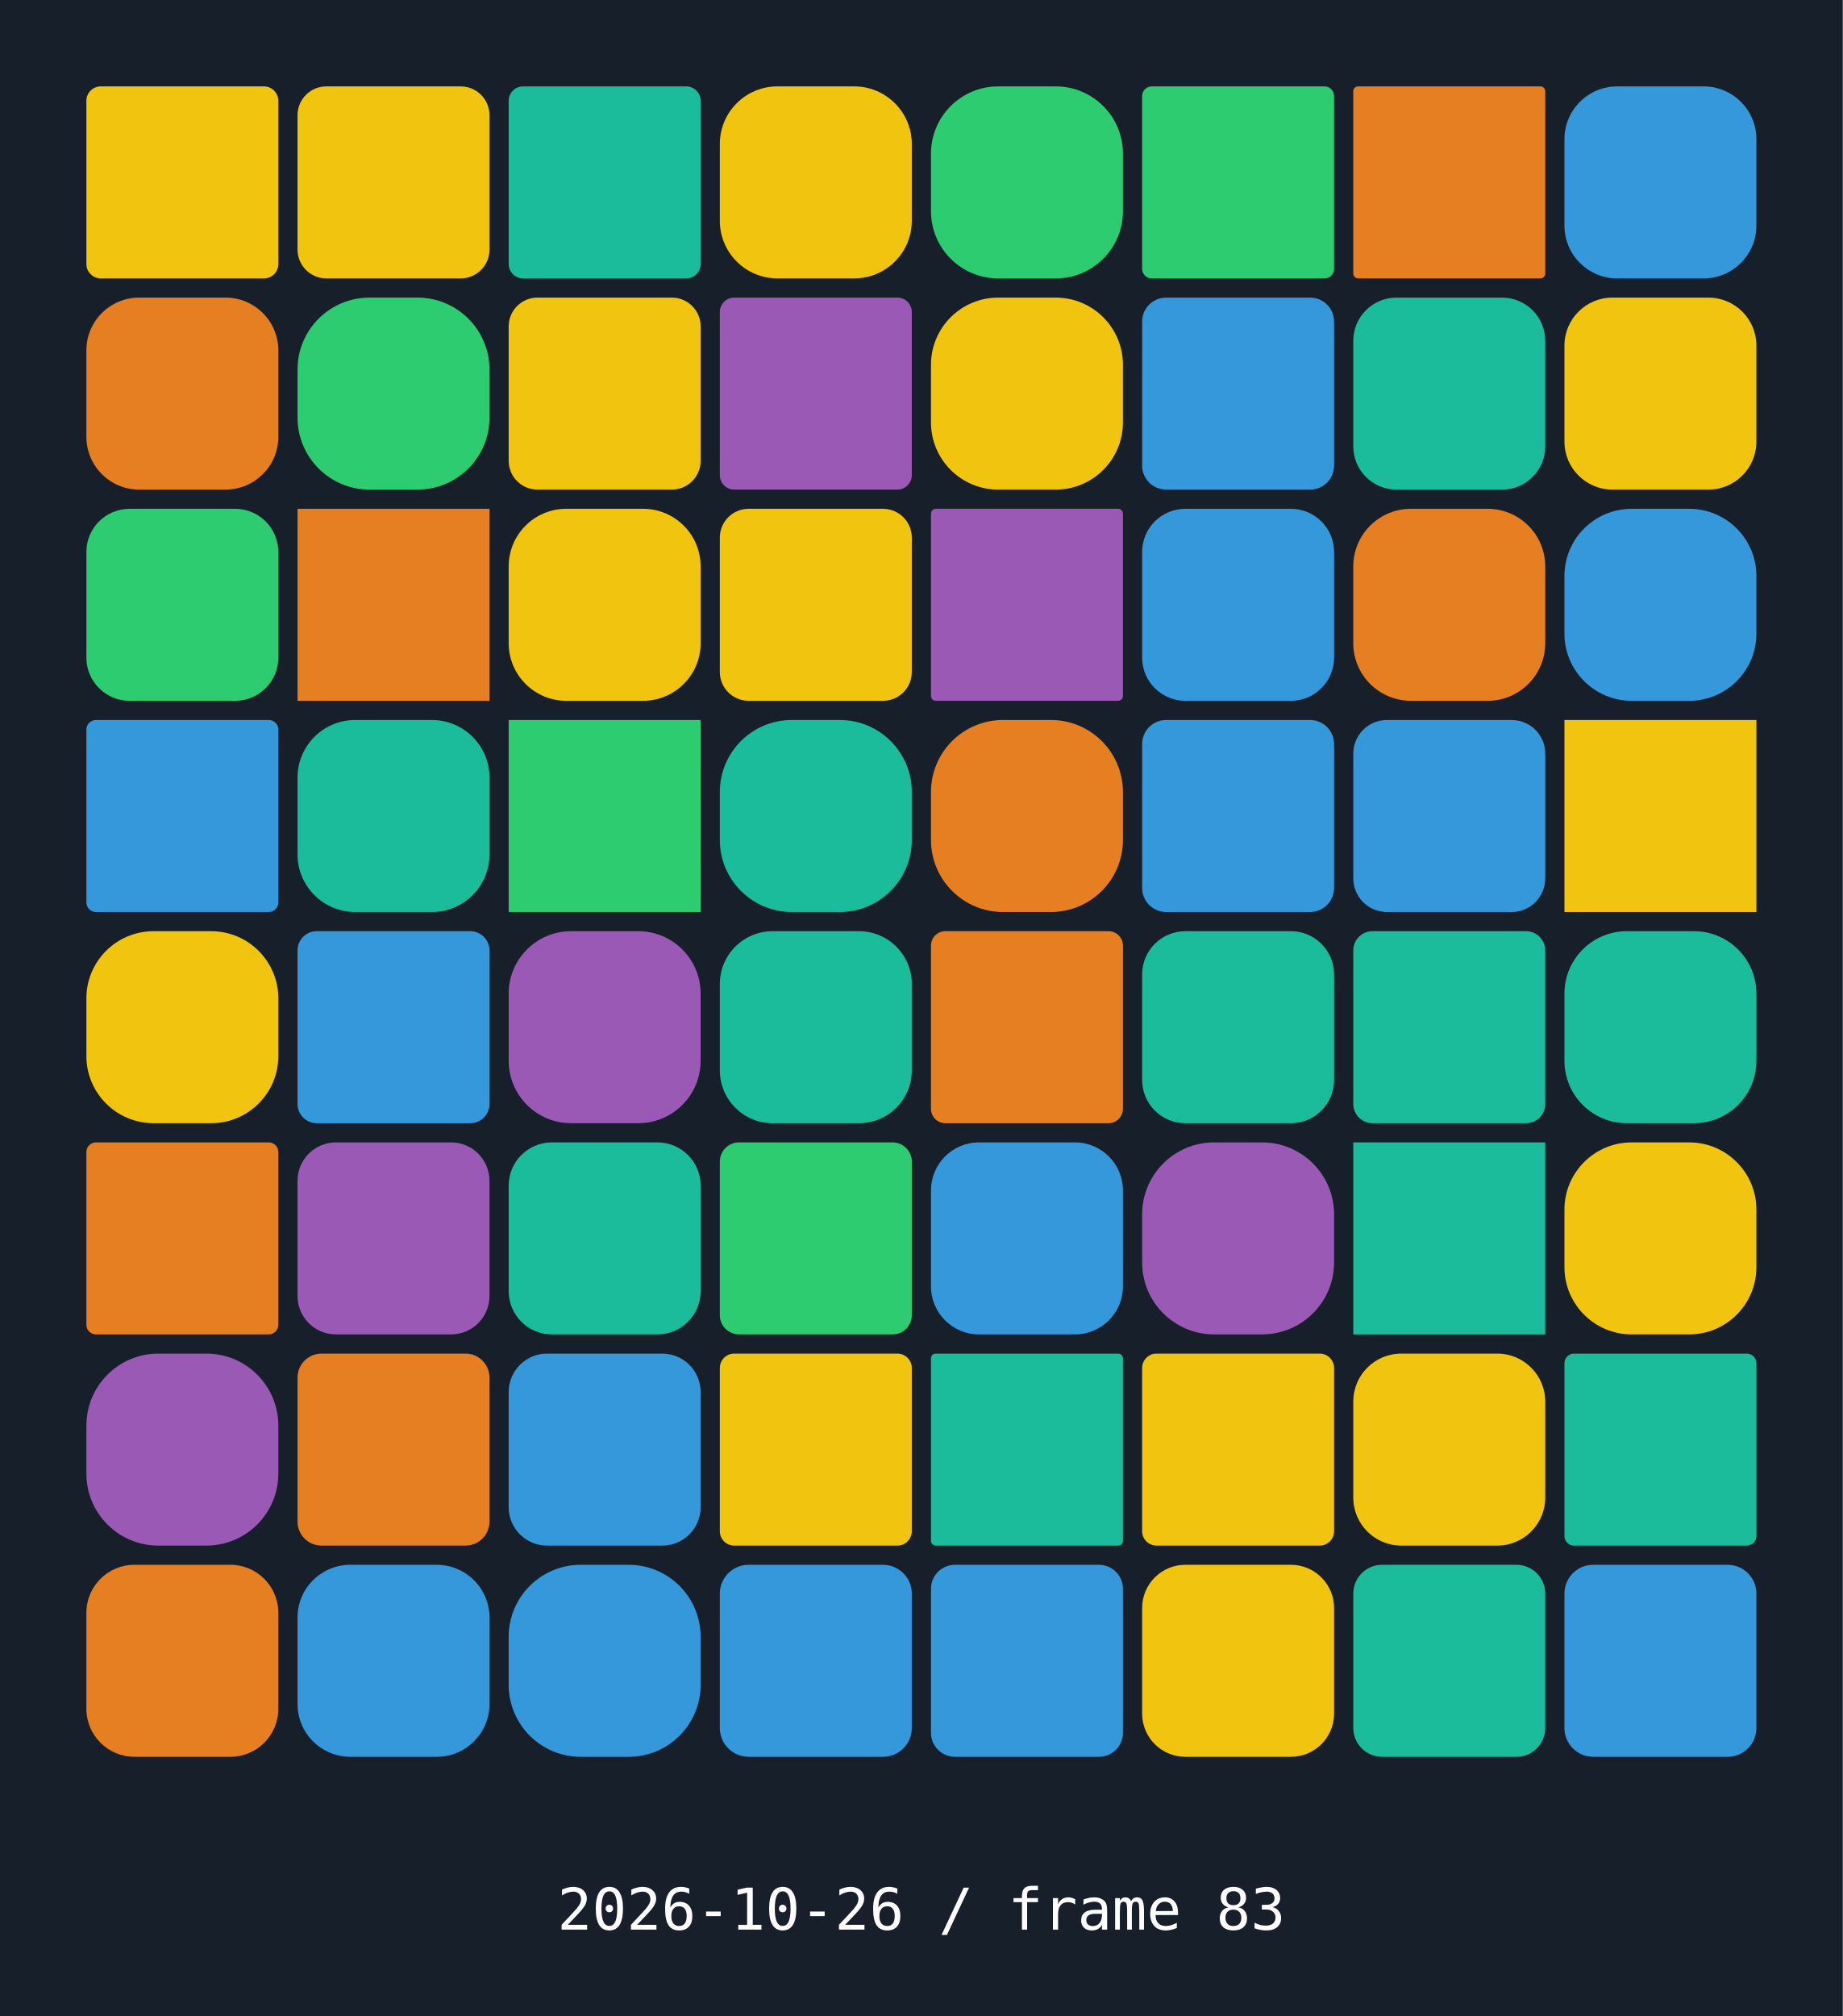
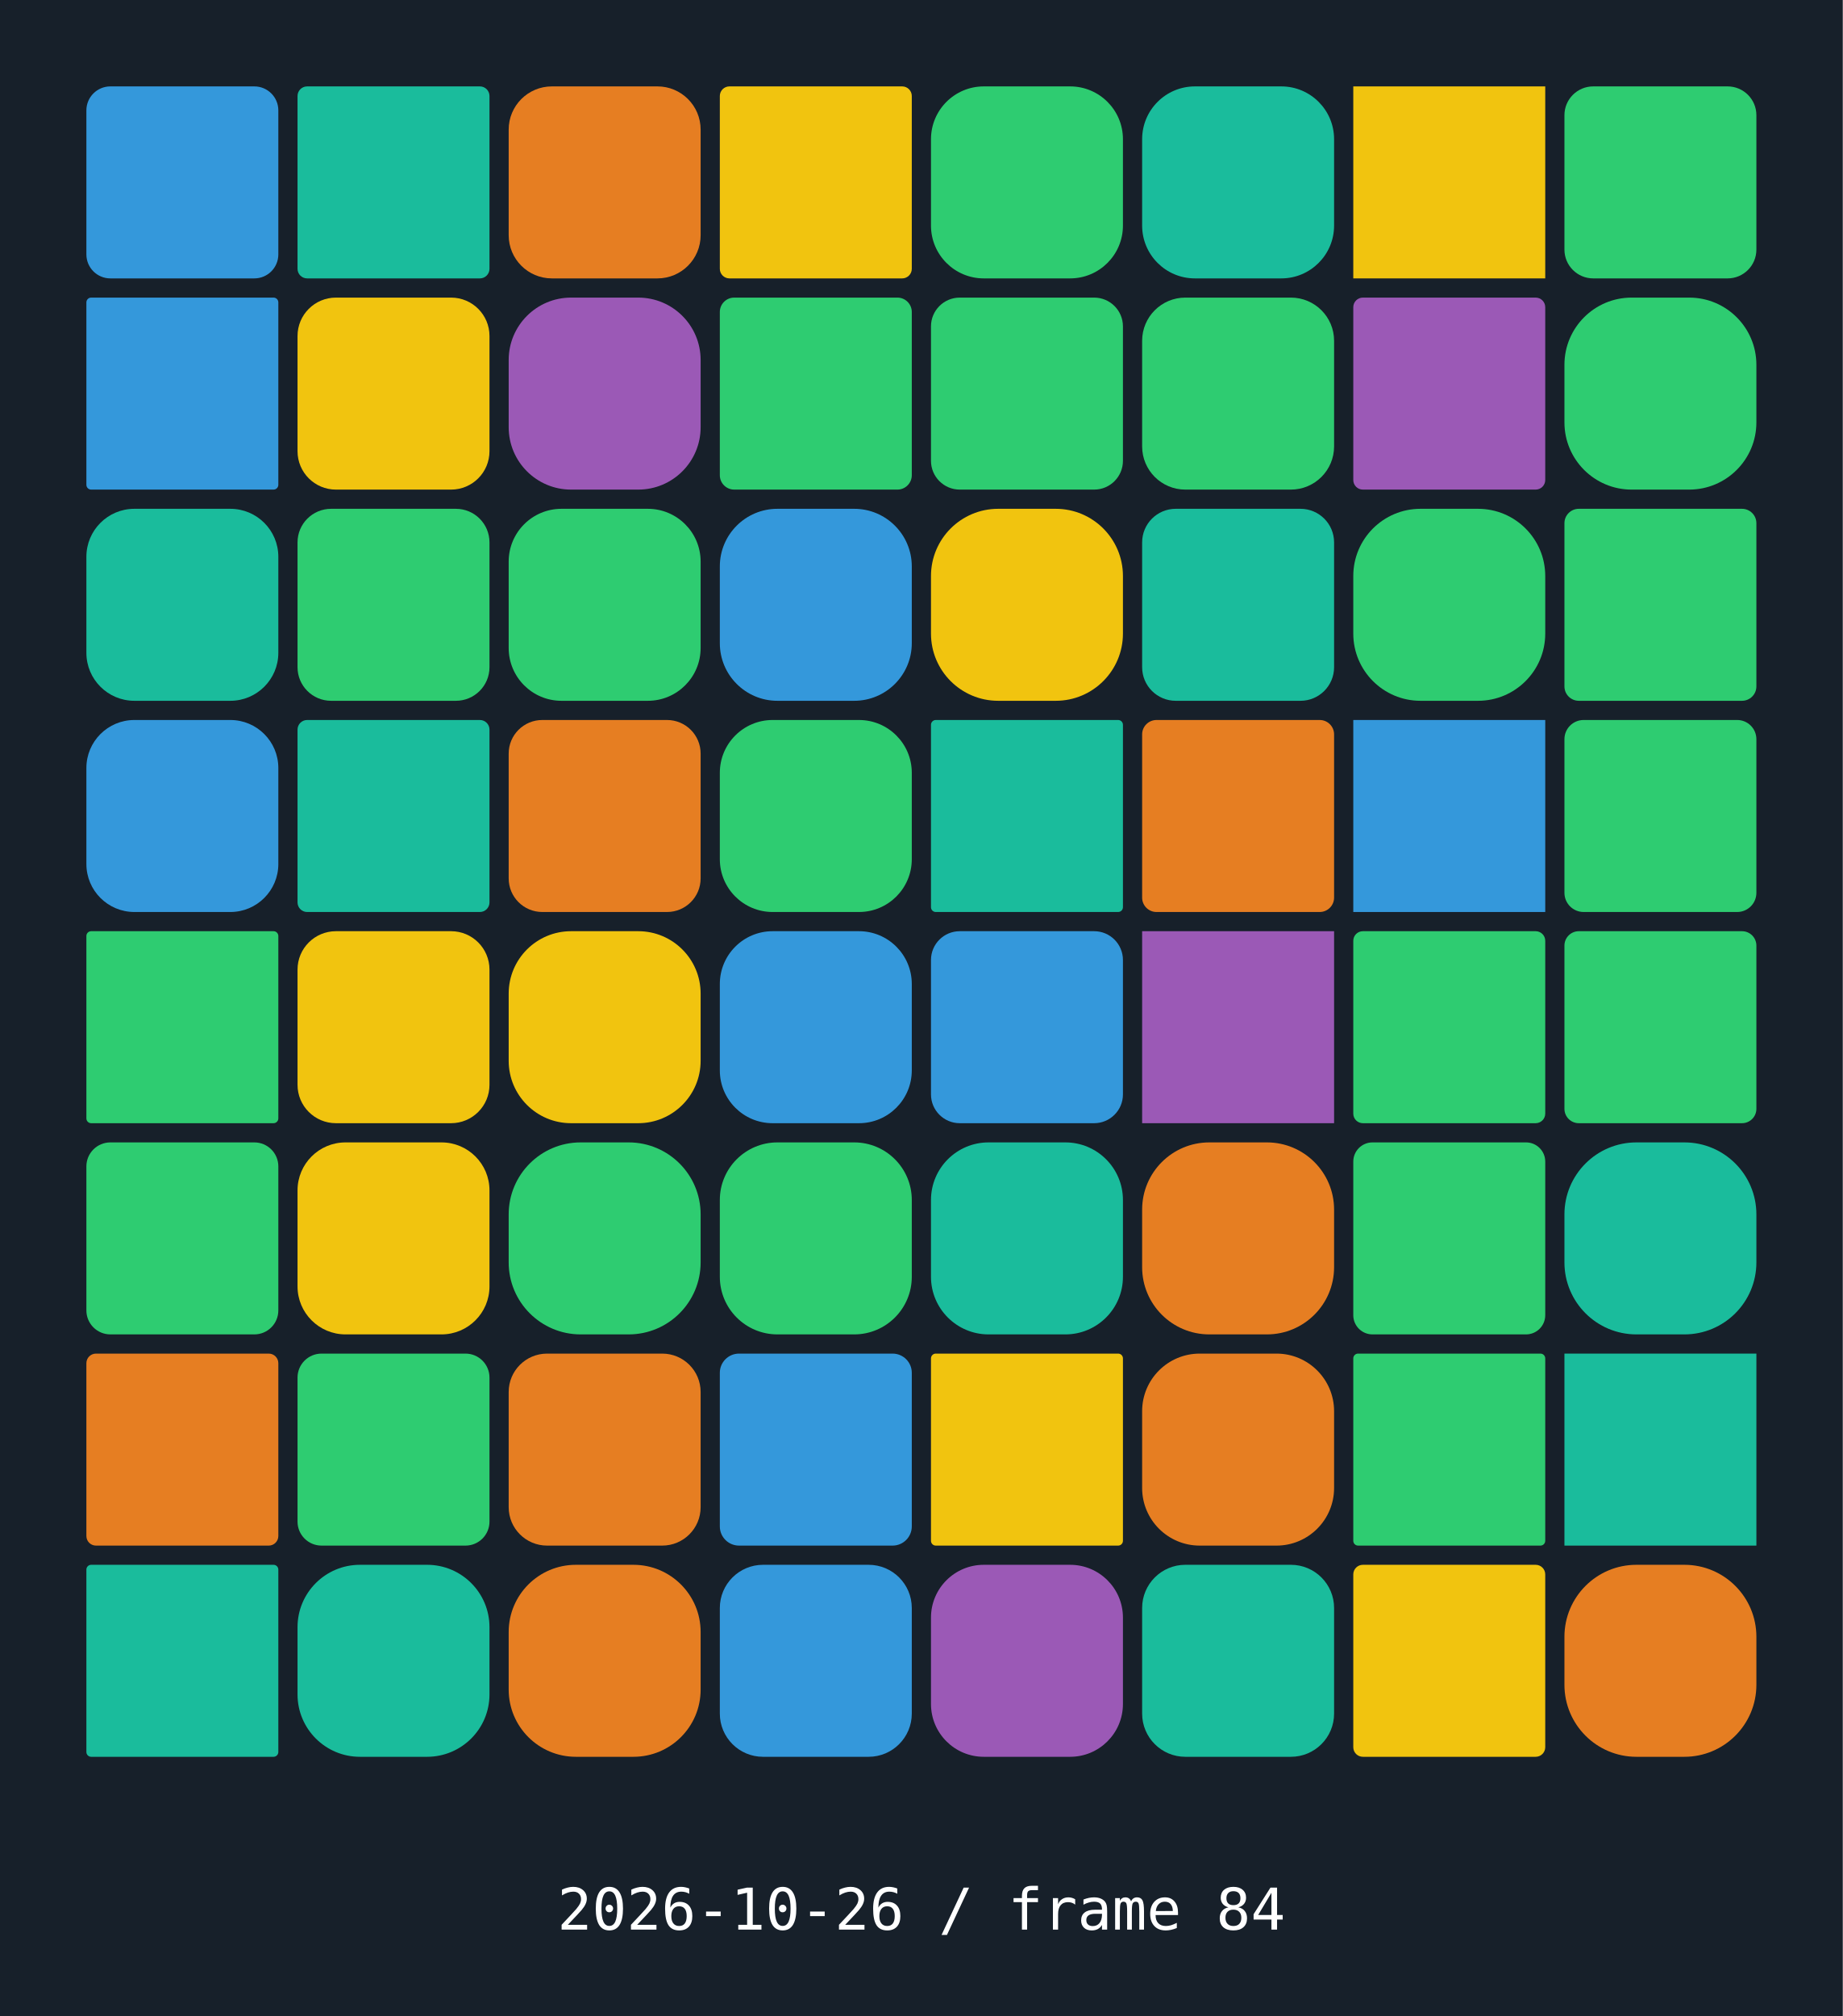
<svg xmlns="http://www.w3.org/2000/svg" width="384" height="420" viewBox="0 0 384 420">
  <rect width="384" height="420" fill="#17202a" />
-   <rect x="18" y="18" width="40" height="40" rx="3" fill="#f1c40f" />
-   <rect x="62" y="18" width="40" height="40" rx="6" fill="#f1c40f" />
-   <rect x="106" y="18" width="40" height="40" rx="3" fill="#1abc9c" />
-   <rect x="150" y="18" width="40" height="40" rx="12" fill="#f1c40f" />
-   <rect x="194" y="18" width="40" height="40" rx="14" fill="#2ecc71" />
-   <rect x="238" y="18" width="40" height="40" rx="2" fill="#2ecc71" />
-   <rect x="282" y="18" width="40" height="40" rx="1" fill="#e67e22" />
-   <rect x="326" y="18" width="40" height="40" rx="11" fill="#3498db" />
-   <rect x="18" y="62" width="40" height="40" rx="11" fill="#e67e22" />
-   <rect x="62" y="62" width="40" height="40" rx="15" fill="#2ecc71" />
-   <rect x="106" y="62" width="40" height="40" rx="6" fill="#f1c40f" />
-   <rect x="150" y="62" width="40" height="40" rx="3" fill="#9b59b6" />
-   <rect x="194" y="62" width="40" height="40" rx="14" fill="#f1c40f" />
-   <rect x="238" y="62" width="40" height="40" rx="5" fill="#3498db" />
-   <rect x="282" y="62" width="40" height="40" rx="9" fill="#1abc9c" />
-   <rect x="326" y="62" width="40" height="40" rx="10" fill="#f1c40f" />
-   <rect x="18" y="106" width="40" height="40" rx="9" fill="#2ecc71" />
-   <rect x="62" y="106" width="40" height="40" rx="0" fill="#e67e22" />
-   <rect x="106" y="106" width="40" height="40" rx="12" fill="#f1c40f" />
-   <rect x="150" y="106" width="40" height="40" rx="6" fill="#f1c40f" />
-   <rect x="194" y="106" width="40" height="40" rx="1" fill="#9b59b6" />
-   <rect x="238" y="106" width="40" height="40" rx="9" fill="#3498db" />
-   <rect x="282" y="106" width="40" height="40" rx="12" fill="#e67e22" />
-   <rect x="326" y="106" width="40" height="40" rx="14" fill="#3498db" />
-   <rect x="18" y="150" width="40" height="40" rx="2" fill="#3498db" />
-   <rect x="62" y="150" width="40" height="40" rx="12" fill="#1abc9c" />
-   <rect x="106" y="150" width="40" height="40" rx="0" fill="#2ecc71" />
-   <rect x="150" y="150" width="40" height="40" rx="15" fill="#1abc9c" />
-   <rect x="194" y="150" width="40" height="40" rx="15" fill="#e67e22" />
-   <rect x="238" y="150" width="40" height="40" rx="5" fill="#3498db" />
-   <rect x="282" y="150" width="40" height="40" rx="7" fill="#3498db" />
-   <rect x="326" y="150" width="40" height="40" rx="0" fill="#f1c40f" />
-   <rect x="18" y="194" width="40" height="40" rx="14" fill="#f1c40f" />
-   <rect x="62" y="194" width="40" height="40" rx="4" fill="#3498db" />
-   <rect x="106" y="194" width="40" height="40" rx="13" fill="#9b59b6" />
-   <rect x="150" y="194" width="40" height="40" rx="11" fill="#1abc9c" />
-   <rect x="194" y="194" width="40" height="40" rx="3" fill="#e67e22" />
-   <rect x="238" y="194" width="40" height="40" rx="9" fill="#1abc9c" />
-   <rect x="282" y="194" width="40" height="40" rx="4" fill="#1abc9c" />
-   <rect x="326" y="194" width="40" height="40" rx="13" fill="#1abc9c" />
-   <rect x="18" y="238" width="40" height="40" rx="2" fill="#e67e22" />
-   <rect x="62" y="238" width="40" height="40" rx="8" fill="#9b59b6" />
-   <rect x="106" y="238" width="40" height="40" rx="9" fill="#1abc9c" />
-   <rect x="150" y="238" width="40" height="40" rx="4" fill="#2ecc71" />
-   <rect x="194" y="238" width="40" height="40" rx="10" fill="#3498db" />
-   <rect x="238" y="238" width="40" height="40" rx="15" fill="#9b59b6" />
-   <rect x="282" y="238" width="40" height="40" rx="0" fill="#1abc9c" />
-   <rect x="326" y="238" width="40" height="40" rx="14" fill="#f1c40f" />
-   <rect x="18" y="282" width="40" height="40" rx="15" fill="#9b59b6" />
-   <rect x="62" y="282" width="40" height="40" rx="5" fill="#e67e22" />
-   <rect x="106" y="282" width="40" height="40" rx="8" fill="#3498db" />
-   <rect x="150" y="282" width="40" height="40" rx="3" fill="#f1c40f" />
-   <rect x="194" y="282" width="40" height="40" rx="1" fill="#1abc9c" />
-   <rect x="238" y="282" width="40" height="40" rx="3" fill="#f1c40f" />
-   <rect x="282" y="282" width="40" height="40" rx="10" fill="#f1c40f" />
-   <rect x="326" y="282" width="40" height="40" rx="2" fill="#1abc9c" />
-   <rect x="18" y="326" width="40" height="40" rx="10" fill="#e67e22" />
-   <rect x="62" y="326" width="40" height="40" rx="11" fill="#3498db" />
-   <rect x="106" y="326" width="40" height="40" rx="15" fill="#3498db" />
-   <rect x="150" y="326" width="40" height="40" rx="6" fill="#3498db" />
-   <rect x="194" y="326" width="40" height="40" rx="5" fill="#3498db" />
-   <rect x="238" y="326" width="40" height="40" rx="9" fill="#f1c40f" />
-   <rect x="282" y="326" width="40" height="40" rx="6" fill="#1abc9c" />
-   <rect x="326" y="326" width="40" height="40" rx="6" fill="#3498db" />
-   <text x="192" y="402" text-anchor="middle" fill="#ffffff" font-family="monospace">2026-10-26 / frame 83</text>
+   <rect x="18" y="18" width="40" height="40" rx="5" fill="#3498db" />
+   <rect x="62" y="18" width="40" height="40" rx="2" fill="#1abc9c" />
+   <rect x="106" y="18" width="40" height="40" rx="9" fill="#e67e22" />
+   <rect x="150" y="18" width="40" height="40" rx="2" fill="#f1c40f" />
+   <rect x="194" y="18" width="40" height="40" rx="11" fill="#2ecc71" />
+   <rect x="238" y="18" width="40" height="40" rx="11" fill="#1abc9c" />
+   <rect x="282" y="18" width="40" height="40" rx="0" fill="#f1c40f" />
+   <rect x="326" y="18" width="40" height="40" rx="6" fill="#2ecc71" />
+   <rect x="18" y="62" width="40" height="40" rx="1" fill="#3498db" />
+   <rect x="62" y="62" width="40" height="40" rx="8" fill="#f1c40f" />
+   <rect x="106" y="62" width="40" height="40" rx="13" fill="#9b59b6" />
+   <rect x="150" y="62" width="40" height="40" rx="3" fill="#2ecc71" />
+   <rect x="194" y="62" width="40" height="40" rx="6" fill="#2ecc71" />
+   <rect x="238" y="62" width="40" height="40" rx="9" fill="#2ecc71" />
+   <rect x="282" y="62" width="40" height="40" rx="2" fill="#9b59b6" />
+   <rect x="326" y="62" width="40" height="40" rx="14" fill="#2ecc71" />
+   <rect x="18" y="106" width="40" height="40" rx="10" fill="#1abc9c" />
+   <rect x="62" y="106" width="40" height="40" rx="7" fill="#2ecc71" />
+   <rect x="106" y="106" width="40" height="40" rx="11" fill="#2ecc71" />
+   <rect x="150" y="106" width="40" height="40" rx="12" fill="#3498db" />
+   <rect x="194" y="106" width="40" height="40" rx="14" fill="#f1c40f" />
+   <rect x="238" y="106" width="40" height="40" rx="7" fill="#1abc9c" />
+   <rect x="282" y="106" width="40" height="40" rx="14" fill="#2ecc71" />
+   <rect x="326" y="106" width="40" height="40" rx="3" fill="#2ecc71" />
+   <rect x="18" y="150" width="40" height="40" rx="10" fill="#3498db" />
+   <rect x="62" y="150" width="40" height="40" rx="2" fill="#1abc9c" />
+   <rect x="106" y="150" width="40" height="40" rx="7" fill="#e67e22" />
+   <rect x="150" y="150" width="40" height="40" rx="11" fill="#2ecc71" />
+   <rect x="194" y="150" width="40" height="40" rx="1" fill="#1abc9c" />
+   <rect x="238" y="150" width="40" height="40" rx="3" fill="#e67e22" />
+   <rect x="282" y="150" width="40" height="40" rx="0" fill="#3498db" />
+   <rect x="326" y="150" width="40" height="40" rx="4" fill="#2ecc71" />
+   <rect x="18" y="194" width="40" height="40" rx="1" fill="#2ecc71" />
+   <rect x="62" y="194" width="40" height="40" rx="8" fill="#f1c40f" />
+   <rect x="106" y="194" width="40" height="40" rx="13" fill="#f1c40f" />
+   <rect x="150" y="194" width="40" height="40" rx="11" fill="#3498db" />
+   <rect x="194" y="194" width="40" height="40" rx="6" fill="#3498db" />
+   <rect x="238" y="194" width="40" height="40" rx="0" fill="#9b59b6" />
+   <rect x="282" y="194" width="40" height="40" rx="2" fill="#2ecc71" />
+   <rect x="326" y="194" width="40" height="40" rx="3" fill="#2ecc71" />
+   <rect x="18" y="238" width="40" height="40" rx="5" fill="#2ecc71" />
+   <rect x="62" y="238" width="40" height="40" rx="10" fill="#f1c40f" />
+   <rect x="106" y="238" width="40" height="40" rx="15" fill="#2ecc71" />
+   <rect x="150" y="238" width="40" height="40" rx="12" fill="#2ecc71" />
+   <rect x="194" y="238" width="40" height="40" rx="12" fill="#1abc9c" />
+   <rect x="238" y="238" width="40" height="40" rx="14" fill="#e67e22" />
+   <rect x="282" y="238" width="40" height="40" rx="4" fill="#2ecc71" />
+   <rect x="326" y="238" width="40" height="40" rx="15" fill="#1abc9c" />
+   <rect x="18" y="282" width="40" height="40" rx="2" fill="#e67e22" />
+   <rect x="62" y="282" width="40" height="40" rx="5" fill="#2ecc71" />
+   <rect x="106" y="282" width="40" height="40" rx="8" fill="#e67e22" />
+   <rect x="150" y="282" width="40" height="40" rx="4" fill="#3498db" />
+   <rect x="194" y="282" width="40" height="40" rx="1" fill="#f1c40f" />
+   <rect x="238" y="282" width="40" height="40" rx="12" fill="#e67e22" />
+   <rect x="282" y="282" width="40" height="40" rx="1" fill="#2ecc71" />
+   <rect x="326" y="282" width="40" height="40" rx="0" fill="#1abc9c" />
+   <rect x="18" y="326" width="40" height="40" rx="1" fill="#1abc9c" />
+   <rect x="62" y="326" width="40" height="40" rx="13" fill="#1abc9c" />
+   <rect x="106" y="326" width="40" height="40" rx="14" fill="#e67e22" />
+   <rect x="150" y="326" width="40" height="40" rx="9" fill="#3498db" />
+   <rect x="194" y="326" width="40" height="40" rx="11" fill="#9b59b6" />
+   <rect x="238" y="326" width="40" height="40" rx="9" fill="#1abc9c" />
+   <rect x="282" y="326" width="40" height="40" rx="2" fill="#f1c40f" />
+   <rect x="326" y="326" width="40" height="40" rx="15" fill="#e67e22" />
+   <text x="192" y="402" text-anchor="middle" fill="#ffffff" font-family="monospace">2026-10-26 / frame 84</text>
</svg>
